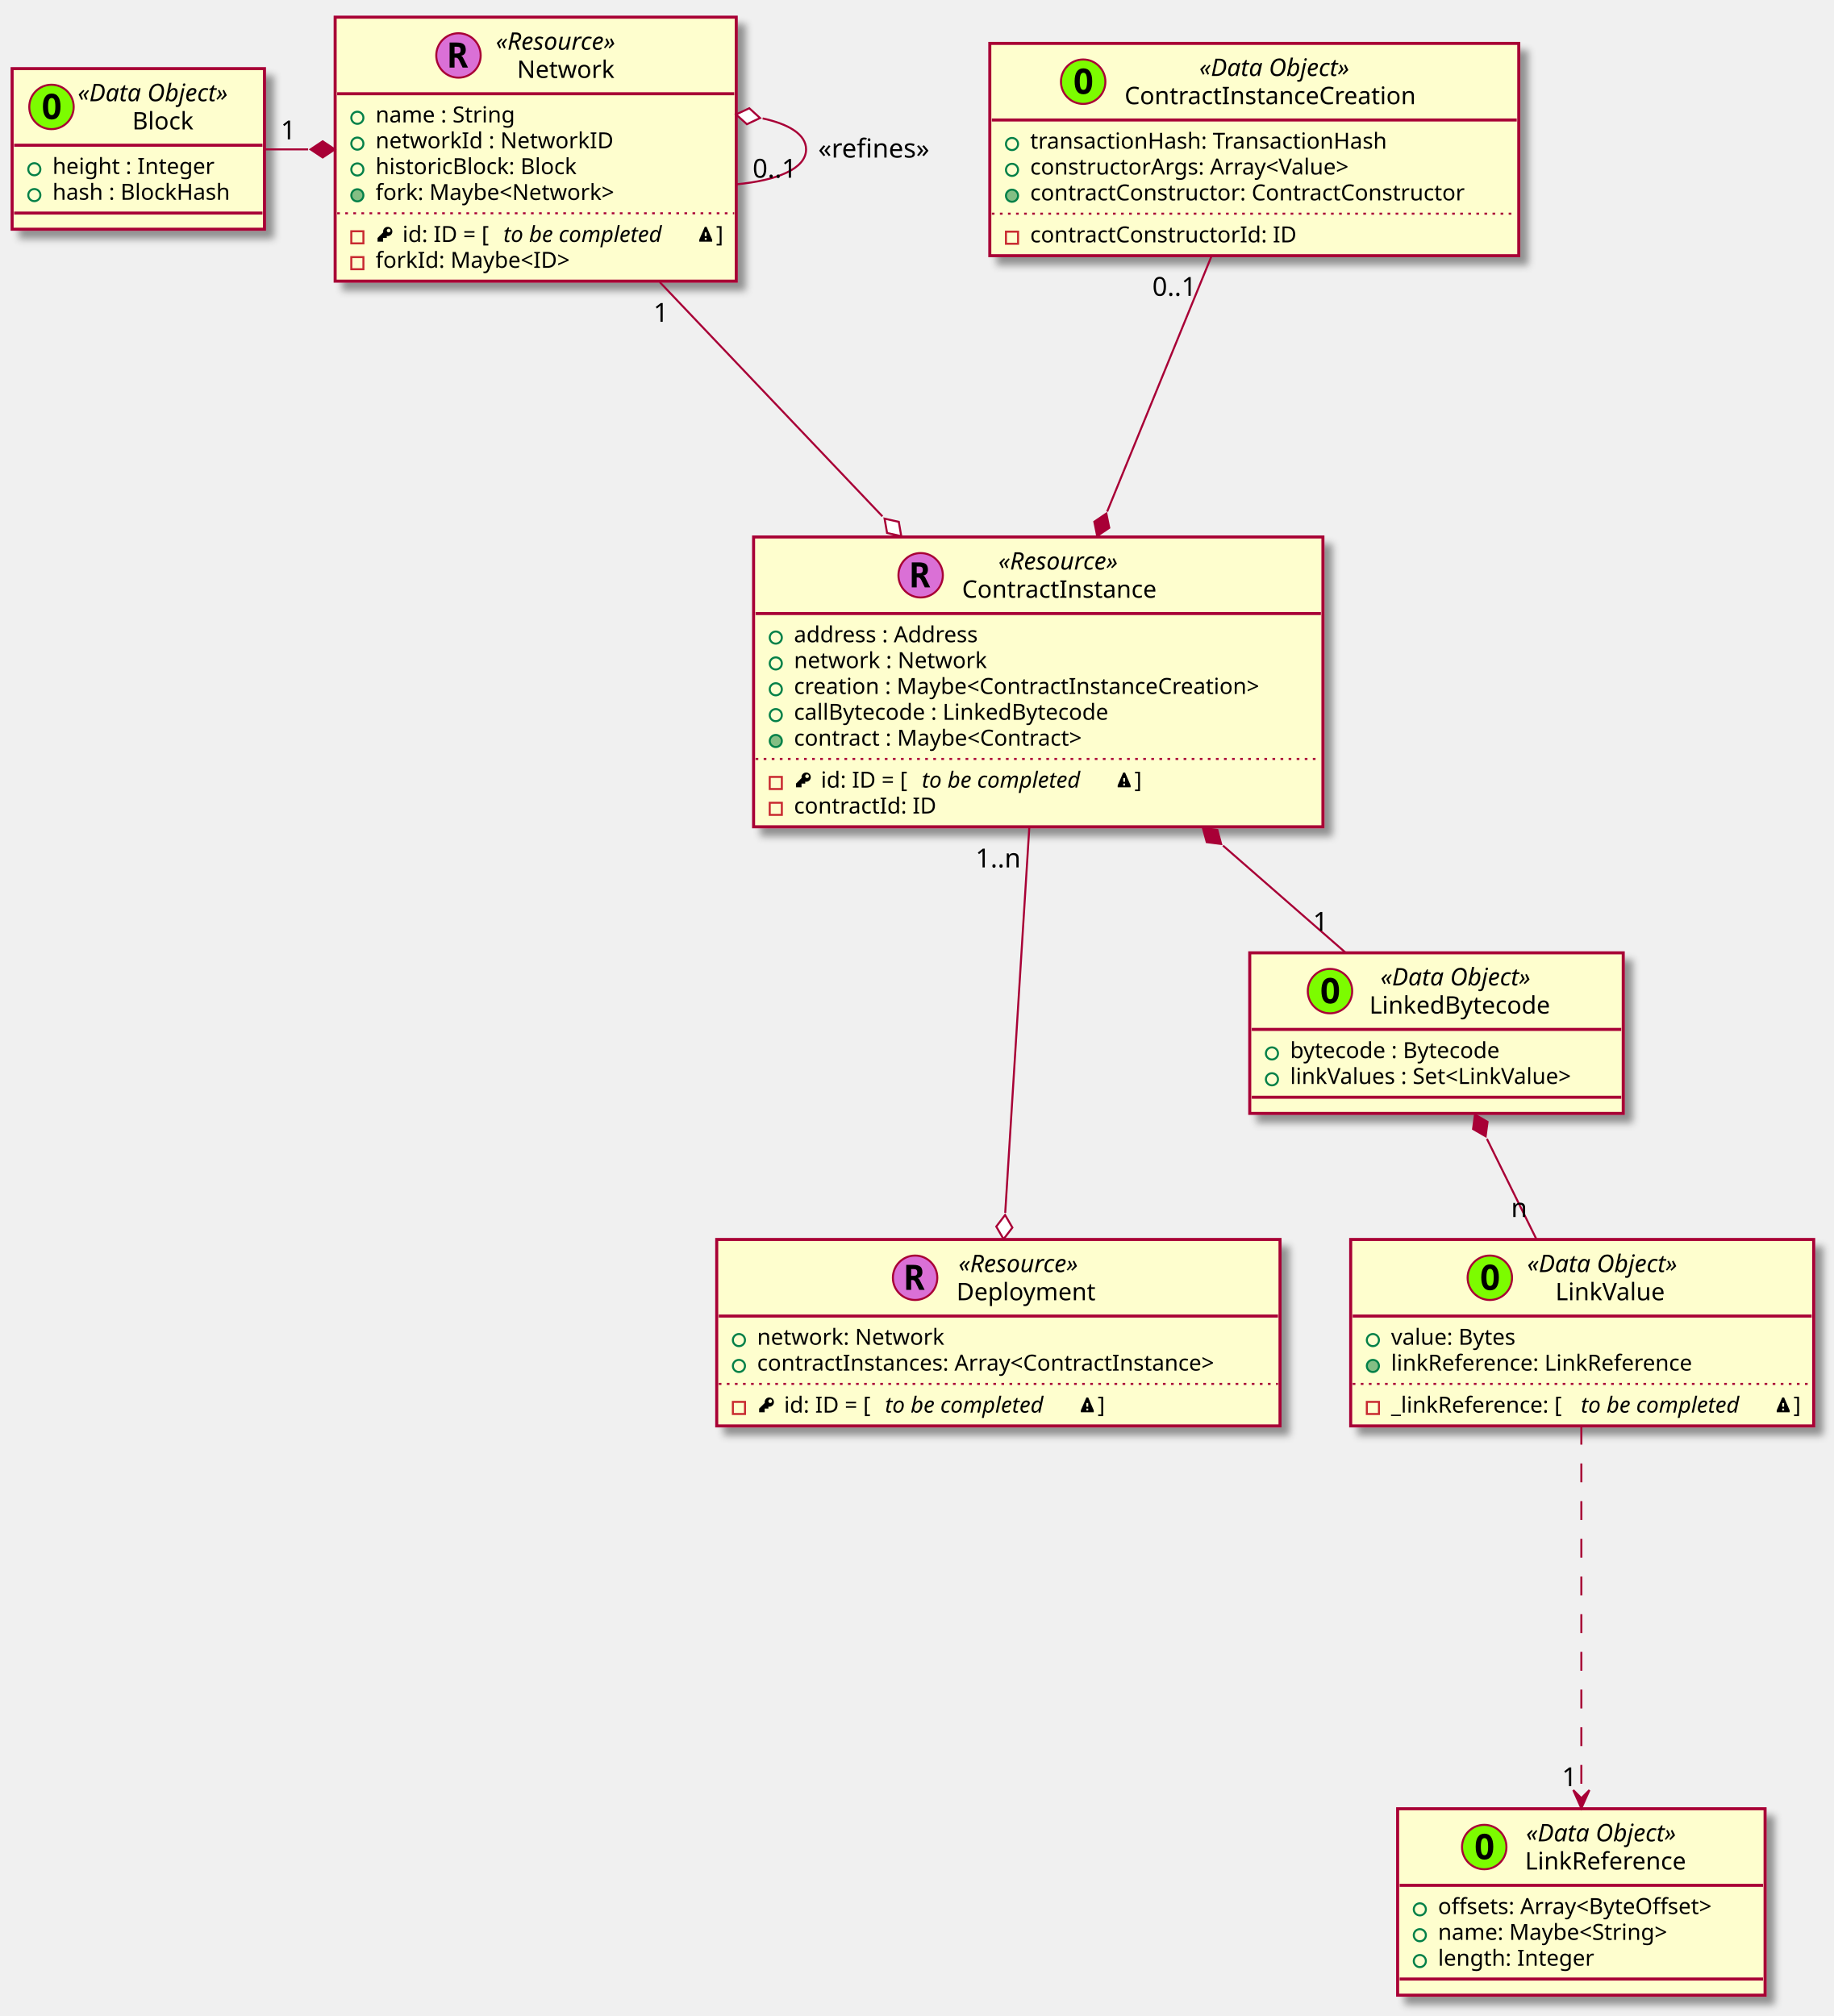
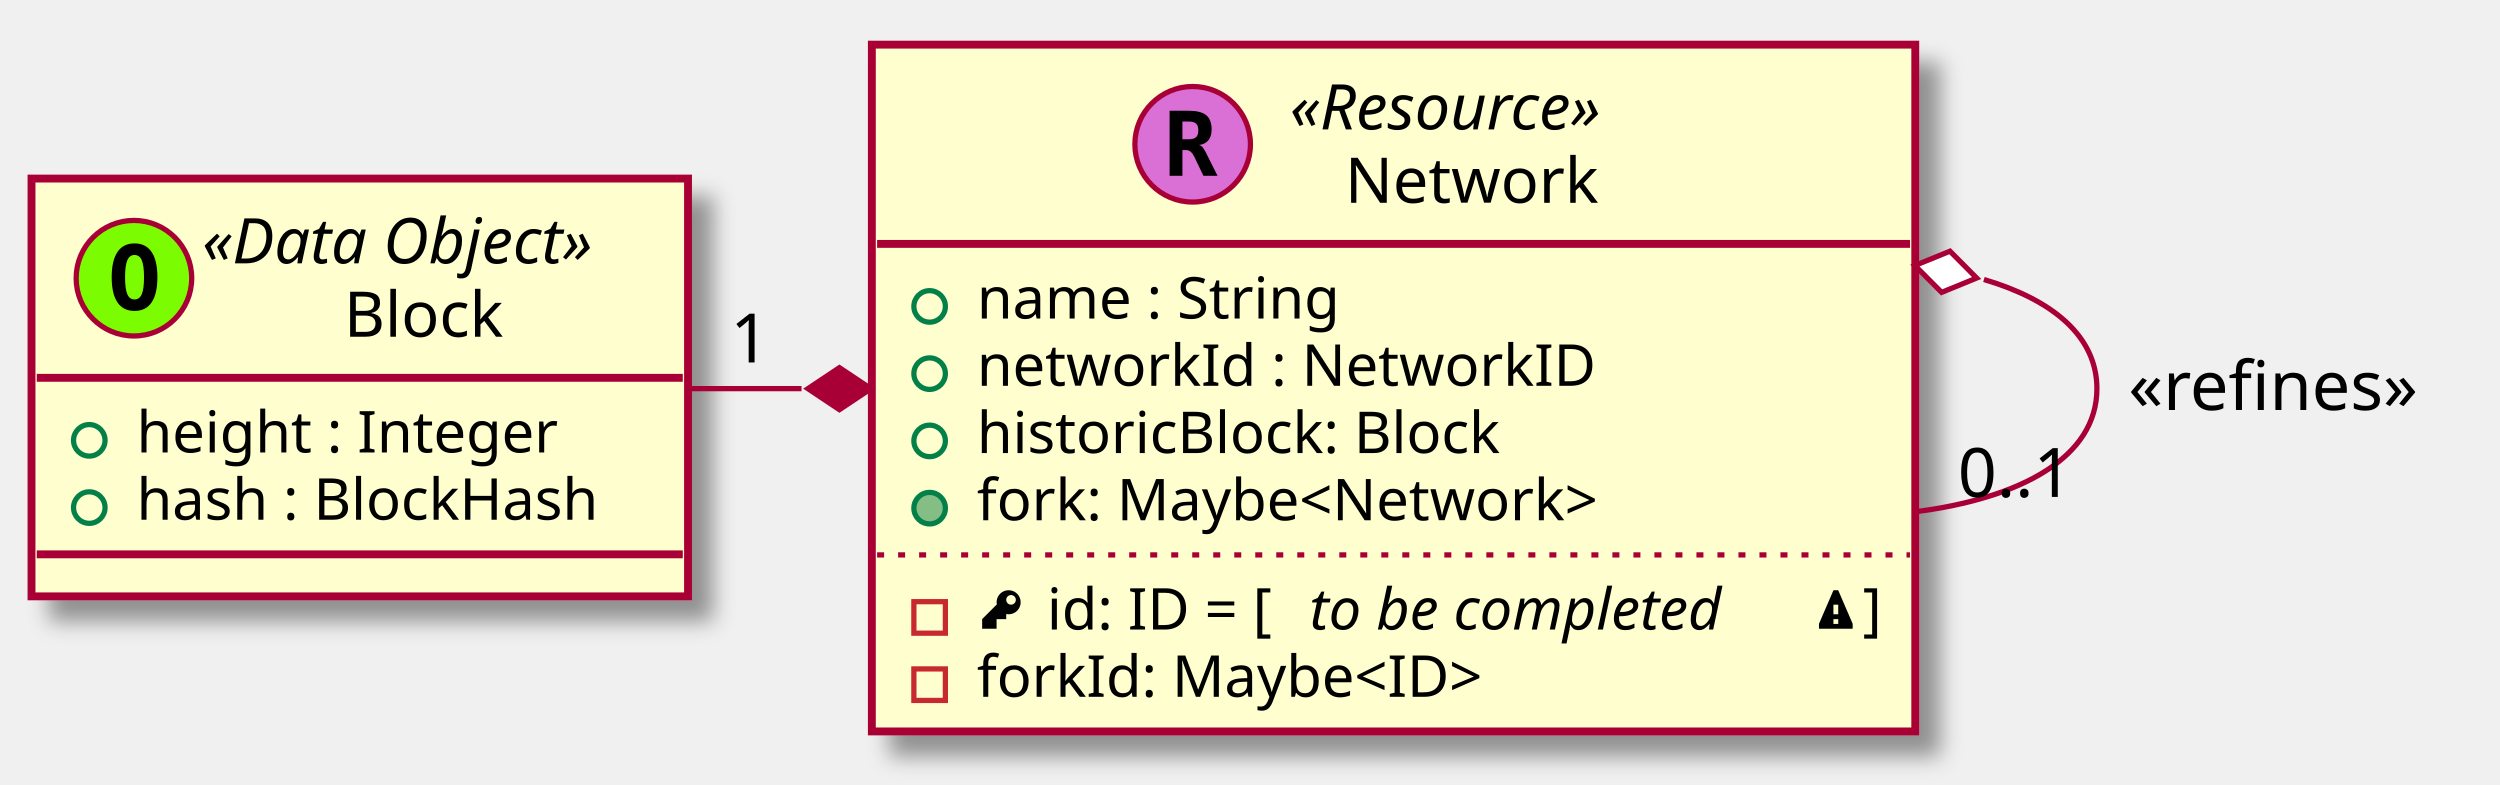
- <svg xmlns="http://www.w3.org/2000/svg" contentScriptType="application/ecmascript" contentStyleType="text/css" height="749.25px" preserveAspectRatio="none" style="width:681px;height:749px;" version="1.1" viewBox="0 0 681 749" width="681.75px" zoomAndPan="magnify">
+ <svg xmlns="http://www.w3.org/2000/svg" contentScriptType="application/ecmascript" contentStyleType="text/css" height="112.5px" preserveAspectRatio="none" style="width:357px;height:112px;" version="1.1" viewBox="0 0 357 112" width="357px" zoomAndPan="magnify">
  <defs>
-     <filter height="300%" id="f1gfj8ee631f7l" width="300%" x="-1" y="-1">
+     <filter height="300%" id="fwigy7gtvynf4" width="300%" x="-1" y="-1">
      <feGaussianBlur result="blurOut" stdDeviation="1.5" />
      <feColorMatrix in="blurOut" result="blurOut2" type="matrix" values="0 0 0 0 0 0 0 0 0 0 0 0 0 0 0 0 0 0 .4 0" />
      <feOffset dx="3.0" dy="3.0" in="blurOut2" result="blurOut3" />
      <feBlend in="SourceGraphic" in2="blurOut3" mode="normal" />
    </filter>
  </defs>
  <g>
-     <rect fill="#FEFECE" filter="url(#f1gfj8ee631f7l)" height="69.264" id="Deployment" style="stroke: #A80036; stroke-width: 1.125;" width="209.25" x="266.25" y="460.5" />
-     <ellipse cx="339.938" cy="474.727" fill="#DA70D6" rx="8.25" ry="8.25" style="stroke: #A80036; stroke-width: 0.75;" />
-     <path d="M340.84,474.832 Q341.109,474.891 341.315,475.096 Q341.519,475.301 341.812,475.887 L343.488,479.227 L341.473,479.227 L340.348,476.883 Q340.301,476.777 340.219,476.602 Q339.727,475.559 339.059,475.559 L338.473,475.559 L338.473,479.227 L336.644,479.227 L336.644,469.934 L339.293,469.934 Q341.086,469.934 341.865,470.566 Q342.644,471.199 342.644,472.629 Q342.644,473.59 342.182,474.158 Q341.719,474.727 340.84,474.832 Z M338.473,471.481 L338.473,474.012 L339.34,474.012 Q340.102,474.012 340.424,473.713 Q340.746,473.414 340.746,472.734 Q340.746,472.066 340.424,471.773 Q340.102,471.481 339.34,471.481 L338.473,471.481 Z " />
-     <text fill="#000000" font-family="sans-serif" font-size="9" font-style="italic" lengthAdjust="spacingAndGlyphs" textLength="54" x="356.062" y="472.604">«Resource»</text>
-     <text fill="#000000" font-family="sans-serif" font-size="9" lengthAdjust="spacingAndGlyphs" textLength="55.5" x="355.312" y="483.081">Deployment</text>
-     <line style="stroke: #A80036; stroke-width: 1.125;" x1="267" x2="474.75" y1="488.953" y2="488.953" />
-     <ellipse cx="274.5" cy="497.88" fill="none" rx="2.25" ry="2.25" style="stroke: #038048; stroke-width: 0.75;" />
-     <text fill="#000000" font-family="sans-serif" font-size="8.25" lengthAdjust="spacingAndGlyphs" textLength="74.25" x="281.25" y="499.611">network: Network</text>
-     <ellipse cx="274.5" cy="507.483" fill="none" rx="2.25" ry="2.25" style="stroke: #038048; stroke-width: 0.75;" />
-     <text fill="#000000" font-family="sans-serif" font-size="8.25" lengthAdjust="spacingAndGlyphs" textLength="189.75" x="281.25" y="509.214">contractInstances: Array&lt;ContractInstance&gt;</text>
-     <line style="stroke: #A80036; stroke-width: 0.75; stroke-dasharray: 1.0,2.0;" x1="267" x2="474.75" y1="514.16" y2="514.16" />
-     <rect fill="none" height="4.5" style="stroke: #C82930; stroke-width: 0.75;" width="4.5" x="272.25" y="520.837" />
-     <path d="M285.781,519.201 C284.832,519.201 284.062,519.971 284.062,520.92 C284.062,521.03 284.085,521.124 284.106,521.221 L282,523.327 L282,524.702 L284.062,524.702 L284.062,523.327 L285.438,523.327 L285.438,522.639 L285.481,522.596 C285.577,522.617 285.671,522.639 285.782,522.639 C286.731,522.639 287.501,521.869 287.501,520.921 C287.501,519.972 286.731,519.202 285.782,519.202 M286.126,519.889 C286.504,519.889 286.813,520.199 286.813,520.577 C286.813,520.955 286.504,521.264 286.126,521.264 C285.748,521.264 285.438,520.955 285.438,520.577 C285.438,520.199 285.748,519.889 286.126,519.889 " fill="#000000" style="stroke: ; stroke-width: 0.0; stroke-dasharray: ;" />
-     <text fill="#000000" font-family="sans-serif" font-size="8.25" lengthAdjust="spacingAndGlyphs" textLength="37.5" x="291.25" y="524.818">id: ID = [</text>
-     <text fill="#000000" font-family="sans-serif" font-size="8.25" font-style="italic" lengthAdjust="spacingAndGlyphs" textLength="69" x="328.75" y="524.818">to be completed</text>
-     <path d="M403.627,519.201 C403.586,519.201 403.555,519.231 403.541,519.266 L401.521,523.95 L401.5,524.079 L401.5,524.638 C401.5,524.679 401.523,524.702 401.565,524.702 L406.249,524.702 C406.29,524.702 406.313,524.679 406.313,524.638 L406.313,524.079 L406.292,523.95 L404.272,519.266 C404.258,519.231 404.227,519.201 404.186,519.201 L403.627,519.201 M403.562,521.264 L404.25,521.264 L404.25,522.639 L403.562,522.639 L403.562,521.264 M403.562,523.326 L404.25,523.326 L404.25,524.014 L403.562,524.014 L403.562,523.326 " fill="#000000" style="stroke: ; stroke-width: 0.0; stroke-dasharray: ;" />
-     <text fill="#000000" font-family="sans-serif" font-size="8.25" lengthAdjust="spacingAndGlyphs" textLength="3" x="407.75" y="524.818">]</text>
-     <rect fill="#FEFECE" filter="url(#f1gfj8ee631f7l)" height="107.678" id="ContractInstance" style="stroke: #A80036; stroke-width: 1.125;" width="211.5" x="279.938" y="199.5" />
-     <ellipse cx="342" cy="213.727" fill="#DA70D6" rx="8.25" ry="8.25" style="stroke: #A80036; stroke-width: 0.75;" />
-     <path d="M342.902,213.832 Q343.172,213.891 343.377,214.096 Q343.582,214.301 343.875,214.887 L345.551,218.227 L343.535,218.227 L342.41,215.883 Q342.363,215.777 342.281,215.602 Q341.789,214.559 341.121,214.559 L340.535,214.559 L340.535,218.227 L338.707,218.227 L338.707,208.934 L341.356,208.934 Q343.148,208.934 343.928,209.566 Q344.707,210.199 344.707,211.629 Q344.707,212.59 344.244,213.158 Q343.781,213.727 342.902,213.832 Z M340.535,210.481 L340.535,213.012 L341.402,213.012 Q342.164,213.012 342.486,212.713 Q342.809,212.414 342.809,211.734 Q342.809,211.066 342.486,210.773 Q342.164,210.481 341.402,210.481 L340.535,210.481 Z " />
-     <text fill="#000000" font-family="sans-serif" font-size="9" font-style="italic" lengthAdjust="spacingAndGlyphs" textLength="54" x="370.875" y="211.604">«Resource»</text>
-     <text fill="#000000" font-family="sans-serif" font-size="9" lengthAdjust="spacingAndGlyphs" textLength="81" x="357.375" y="222.081">ContractInstance</text>
-     <line style="stroke: #A80036; stroke-width: 1.125;" x1="280.688" x2="490.688" y1="227.953" y2="227.953" />
-     <ellipse cx="288.188" cy="236.88" fill="none" rx="2.25" ry="2.25" style="stroke: #038048; stroke-width: 0.75;" />
-     <text fill="#000000" font-family="sans-serif" font-size="8.25" lengthAdjust="spacingAndGlyphs" textLength="79.5" x="294.938" y="238.611">address : Address</text>
-     <ellipse cx="288.188" cy="246.483" fill="none" rx="2.25" ry="2.25" style="stroke: #038048; stroke-width: 0.75;" />
-     <text fill="#000000" font-family="sans-serif" font-size="8.25" lengthAdjust="spacingAndGlyphs" textLength="77.25" x="294.938" y="248.214">network : Network</text>
-     <ellipse cx="288.188" cy="256.087" fill="none" rx="2.25" ry="2.25" style="stroke: #038048; stroke-width: 0.75;" />
-     <text fill="#000000" font-family="sans-serif" font-size="8.25" lengthAdjust="spacingAndGlyphs" textLength="192" x="294.938" y="257.818">creation : Maybe&lt;ContractInstanceCreation&gt;</text>
-     <ellipse cx="288.188" cy="265.69" fill="none" rx="2.25" ry="2.25" style="stroke: #038048; stroke-width: 0.75;" />
-     <text fill="#000000" font-family="sans-serif" font-size="8.25" lengthAdjust="spacingAndGlyphs" textLength="128.25" x="294.938" y="267.421">callBytecode : LinkedBytecode</text>
-     <ellipse cx="288.188" cy="275.294" fill="#84BE84" rx="2.25" ry="2.25" style="stroke: #038048; stroke-width: 0.75;" />
-     <text fill="#000000" font-family="sans-serif" font-size="8.25" lengthAdjust="spacingAndGlyphs" textLength="120" x="294.938" y="277.025">contract : Maybe&lt;Contract&gt;</text>
-     <line style="stroke: #A80036; stroke-width: 0.75; stroke-dasharray: 1.0,2.0;" x1="280.688" x2="490.688" y1="281.971" y2="281.971" />
-     <rect fill="none" height="4.5" style="stroke: #C82930; stroke-width: 0.75;" width="4.5" x="285.938" y="288.647" />
-     <path d="M299.469,287.012 C298.52,287.012 297.75,287.782 297.75,288.731 C297.75,288.841 297.773,288.935 297.793,289.032 L295.688,291.137 L295.688,292.512 L297.75,292.512 L297.75,291.137 L299.125,291.137 L299.125,290.45 L299.168,290.407 C299.265,290.427 299.359,290.45 299.469,290.45 C300.418,290.45 301.188,289.68 301.188,288.731 C301.188,287.782 300.418,287.012 299.469,287.012 M299.813,287.7 C300.191,287.7 300.501,288.009 300.501,288.387 C300.501,288.765 300.191,289.075 299.813,289.075 C299.435,289.075 299.126,288.765 299.126,288.387 C299.126,288.009 299.435,287.7 299.813,287.7 " fill="#000000" style="stroke: ; stroke-width: 0.0; stroke-dasharray: ;" />
-     <text fill="#000000" font-family="sans-serif" font-size="8.25" lengthAdjust="spacingAndGlyphs" textLength="37.5" x="304.938" y="292.628">id: ID = [</text>
-     <text fill="#000000" font-family="sans-serif" font-size="8.25" font-style="italic" lengthAdjust="spacingAndGlyphs" textLength="69" x="342.438" y="292.628">to be completed</text>
-     <path d="M417.315,287.012 C417.273,287.012 417.242,287.042 417.229,287.076 L415.209,291.76 L415.188,291.889 L415.188,292.449 C415.188,292.49 415.211,292.513 415.252,292.513 L419.936,292.513 C419.977,292.513 420.001,292.49 420.001,292.449 L420.001,291.889 L419.979,291.76 L417.959,287.076 C417.946,287.042 417.915,287.012 417.874,287.012 L417.315,287.012 M417.25,289.074 L417.938,289.074 L417.938,290.449 L417.25,290.449 L417.25,289.074 M417.25,291.137 L417.938,291.137 L417.938,291.824 L417.25,291.824 L417.25,291.137 " fill="#000000" style="stroke: ; stroke-width: 0.0; stroke-dasharray: ;" />
-     <text fill="#000000" font-family="sans-serif" font-size="8.25" lengthAdjust="spacingAndGlyphs" textLength="3" x="421.438" y="292.628">]</text>
-     <rect fill="none" height="4.5" style="stroke: #C82930; stroke-width: 0.75;" width="4.5" x="285.938" y="298.251" />
-     <text fill="#000000" font-family="sans-serif" font-size="8.25" lengthAdjust="spacingAndGlyphs" textLength="56.25" x="294.938" y="302.232">contractId: ID</text>
-     <rect fill="#FEFECE" filter="url(#f1gfj8ee631f7l)" height="78.867" id="ContractInstanceCreation" style="stroke: #A80036; stroke-width: 1.125;" width="196.5" x="367.688" y="16.125" />
-     <ellipse cx="402.375" cy="30.352" fill="#7CFC00" rx="8.25" ry="8.25" style="stroke: #A80036; stroke-width: 0.75;" />
-     <path d="M402.457,27.035 Q401.754,27.035 401.432,27.785 Q401.109,28.535 401.109,30.211 Q401.109,31.887 401.432,32.637 Q401.754,33.387 402.457,33.387 Q403.172,33.387 403.494,32.637 Q403.816,31.887 403.816,30.211 Q403.816,28.535 403.494,27.785 Q403.172,27.035 402.457,27.035 Z M399.199,30.211 Q399.199,27.832 400.025,26.607 Q400.852,25.383 402.457,25.383 Q404.074,25.383 404.9,26.607 Q405.727,27.832 405.727,30.211 Q405.727,32.59 404.9,33.809 Q404.074,35.027 402.457,35.027 Q400.852,35.027 400.025,33.809 Q399.199,32.59 399.199,30.211 Z " />
-     <text fill="#000000" font-family="sans-serif" font-size="9" font-style="italic" lengthAdjust="spacingAndGlyphs" textLength="65.25" x="445.5" y="28.229">«Data Object»</text>
-     <text fill="#000000" font-family="sans-serif" font-size="9" lengthAdjust="spacingAndGlyphs" textLength="120.75" x="417.75" y="38.706">ContractInstanceCreation</text>
-     <line style="stroke: #A80036; stroke-width: 1.125;" x1="368.438" x2="563.438" y1="44.578" y2="44.578" />
-     <ellipse cx="375.938" cy="53.505" fill="none" rx="2.25" ry="2.25" style="stroke: #038048; stroke-width: 0.75;" />
-     <text fill="#000000" font-family="sans-serif" font-size="8.25" lengthAdjust="spacingAndGlyphs" textLength="147.75" x="382.688" y="55.236">transactionHash: TransactionHash</text>
-     <ellipse cx="375.938" cy="63.108" fill="none" rx="2.25" ry="2.25" style="stroke: #038048; stroke-width: 0.75;" />
-     <text fill="#000000" font-family="sans-serif" font-size="8.25" lengthAdjust="spacingAndGlyphs" textLength="133.5" x="382.688" y="64.84">constructorArgs: Array&lt;Value&gt;</text>
-     <ellipse cx="375.938" cy="72.712" fill="#84BE84" rx="2.25" ry="2.25" style="stroke: #038048; stroke-width: 0.75;" />
-     <text fill="#000000" font-family="sans-serif" font-size="8.25" lengthAdjust="spacingAndGlyphs" textLength="177" x="382.688" y="74.443">contractConstructor: ContractConstructor</text>
-     <line style="stroke: #A80036; stroke-width: 0.75; stroke-dasharray: 1.0,2.0;" x1="368.438" x2="563.438" y1="79.389" y2="79.389" />
-     <rect fill="none" height="4.5" style="stroke: #C82930; stroke-width: 0.75;" width="4.5" x="373.688" y="86.065" />
-     <text fill="#000000" font-family="sans-serif" font-size="8.25" lengthAdjust="spacingAndGlyphs" textLength="106.5" x="382.688" y="90.046">contractConstructorId: ID</text>
-     <rect fill="#FEFECE" filter="url(#f1gfj8ee631f7l)" height="98.074" id="Network" style="stroke: #A80036; stroke-width: 1.125;" width="149" x="124.5" y="6.375" />
+     <rect fill="#FEFECE" filter="url(#fwigy7gtvynf4)" height="98.074" id="Network" style="stroke: #A80036; stroke-width: 1.125;" width="149" x="124.5" y="6.375" />
    <ellipse cx="170.312" cy="20.602" fill="#DA70D6" rx="8.25" ry="8.25" style="stroke: #A80036; stroke-width: 0.75;" />
    <path d="M171.215,20.707 Q171.484,20.766 171.69,20.971 Q171.894,21.176 172.188,21.762 L173.863,25.102 L171.848,25.102 L170.723,22.758 Q170.676,22.652 170.594,22.477 Q170.102,21.434 169.434,21.434 L168.848,21.434 L168.848,25.102 L167.019,25.102 L167.019,15.809 L169.668,15.809 Q171.461,15.809 172.24,16.441 Q173.019,17.074 173.019,18.504 Q173.019,19.465 172.557,20.033 Q172.094,20.602 171.215,20.707 Z M168.848,17.355 L168.848,19.887 L169.715,19.887 Q170.477,19.887 170.799,19.588 Q171.121,19.289 171.121,18.609 Q171.121,17.941 170.799,17.648 Q170.477,17.355 169.715,17.355 L168.848,17.355 Z " />
    <text fill="#000000" font-family="sans-serif" font-size="9" font-style="italic" lengthAdjust="spacingAndGlyphs" textLength="54" x="184.188" y="18.479">«Resource»</text>
    <text fill="#000000" font-family="sans-serif" font-size="9" lengthAdjust="spacingAndGlyphs" textLength="38.25" x="192.062" y="28.956">Network</text>
    <line style="stroke: #A80036; stroke-width: 1.125;" x1="125.25" x2="272.75" y1="34.828" y2="34.828" />
    <ellipse cx="132.75" cy="43.755" fill="none" rx="2.25" ry="2.25" style="stroke: #038048; stroke-width: 0.75;" />
    <text fill="#000000" font-family="sans-serif" font-size="8.25" lengthAdjust="spacingAndGlyphs" textLength="58.5" x="139.5" y="45.486">name : String</text>
    <ellipse cx="132.75" cy="53.358" fill="none" rx="2.25" ry="2.25" style="stroke: #038048; stroke-width: 0.75;" />
    <text fill="#000000" font-family="sans-serif" font-size="8.25" lengthAdjust="spacingAndGlyphs" textLength="93" x="139.5" y="55.09">networkId : NetworkID</text>
    <ellipse cx="132.75" cy="62.962" fill="none" rx="2.25" ry="2.25" style="stroke: #038048; stroke-width: 0.75;" />
    <text fill="#000000" font-family="sans-serif" font-size="8.25" lengthAdjust="spacingAndGlyphs" textLength="82.5" x="139.5" y="64.693">historicBlock: Block</text>
    <ellipse cx="132.75" cy="72.565" fill="#84BE84" rx="2.25" ry="2.25" style="stroke: #038048; stroke-width: 0.75;" />
    <text fill="#000000" font-family="sans-serif" font-size="8.25" lengthAdjust="spacingAndGlyphs" textLength="97.5" x="139.5" y="74.296">fork: Maybe&lt;Network&gt;</text>
    <line style="stroke: #A80036; stroke-width: 0.75; stroke-dasharray: 1.0,2.0;" x1="125.25" x2="272.75" y1="79.242" y2="79.242" />
    <rect fill="none" height="4.5" style="stroke: #C82930; stroke-width: 0.75;" width="4.5" x="130.5" y="85.919" />
    <path d="M144.031,84.283 C143.083,84.283 142.312,85.053 142.312,86.002 C142.312,86.112 142.335,86.206 142.356,86.303 L140.25,88.409 L140.25,89.784 L142.312,89.784 L142.312,88.409 L143.688,88.409 L143.688,87.721 L143.731,87.678 C143.827,87.699 143.921,87.721 144.032,87.721 C144.981,87.721 145.751,86.951 145.751,86.003 C145.751,85.054 144.981,84.284 144.032,84.284 M144.376,84.971 C144.754,84.971 145.063,85.281 145.063,85.659 C145.063,86.037 144.754,86.346 144.376,86.346 C143.998,86.346 143.688,86.037 143.688,85.659 C143.688,85.281 143.998,84.971 144.376,84.971 " fill="#000000" style="stroke: ; stroke-width: 0.0; stroke-dasharray: ;" />
    <text fill="#000000" font-family="sans-serif" font-size="8.25" lengthAdjust="spacingAndGlyphs" textLength="37.5" x="149.5" y="89.9">id: ID = [</text>
    <text fill="#000000" font-family="sans-serif" font-size="8.25" font-style="italic" lengthAdjust="spacingAndGlyphs" textLength="69" x="187" y="89.9">to be completed</text>
    <path d="M261.877,84.283 C261.836,84.283 261.805,84.314 261.791,84.348 L259.771,89.032 L259.75,89.161 L259.75,89.72 C259.75,89.761 259.773,89.785 259.815,89.785 L264.499,89.785 C264.54,89.785 264.563,89.761 264.563,89.72 L264.563,89.161 L264.542,89.032 L262.522,84.348 C262.508,84.314 262.477,84.283 262.436,84.283 L261.877,84.283 M261.812,86.346 L262.5,86.346 L262.5,87.721 L261.812,87.721 L261.812,86.346 M261.812,88.408 L262.5,88.408 L262.5,89.096 L261.812,89.096 L261.812,88.408 " fill="#000000" style="stroke: ; stroke-width: 0.0; stroke-dasharray: ;" />
    <text fill="#000000" font-family="sans-serif" font-size="8.25" lengthAdjust="spacingAndGlyphs" textLength="3" x="266" y="89.9">]</text>
    <rect fill="none" height="4.5" style="stroke: #C82930; stroke-width: 0.75;" width="4.5" x="130.5" y="95.522" />
    <text fill="#000000" font-family="sans-serif" font-size="8.25" lengthAdjust="spacingAndGlyphs" textLength="78.75" x="139.5" y="99.504">forkId: Maybe&lt;ID&gt;</text>
-     <rect fill="#FEFECE" filter="url(#f1gfj8ee631f7l)" height="59.66" id="Block" style="stroke: #A80036; stroke-width: 1.125;" width="93.75" x="4.5" y="25.5" />
+     <rect fill="#FEFECE" filter="url(#fwigy7gtvynf4)" height="59.66" id="Block" style="stroke: #A80036; stroke-width: 1.125;" width="93.75" x="4.5" y="25.5" />
    <ellipse cx="19.125" cy="39.727" fill="#7CFC00" rx="8.25" ry="8.25" style="stroke: #A80036; stroke-width: 0.75;" />
    <path d="M19.207,36.41 Q18.504,36.41 18.182,37.16 Q17.859,37.91 17.859,39.586 Q17.859,41.262 18.182,42.012 Q18.504,42.762 19.207,42.762 Q19.922,42.762 20.244,42.012 Q20.566,41.262 20.566,39.586 Q20.566,37.91 20.244,37.16 Q19.922,36.41 19.207,36.41 Z M15.949,39.586 Q15.949,37.207 16.775,35.982 Q17.602,34.758 19.207,34.758 Q20.824,34.758 21.65,35.982 Q22.477,37.207 22.477,39.586 Q22.477,41.965 21.65,43.184 Q20.824,44.402 19.207,44.402 Q17.602,44.402 16.775,43.184 Q15.949,41.965 15.949,39.586 Z " />
    <text fill="#000000" font-family="sans-serif" font-size="9" font-style="italic" lengthAdjust="spacingAndGlyphs" textLength="65.25" x="28.875" y="37.604">«Data Object»</text>
    <text fill="#000000" font-family="sans-serif" font-size="9" lengthAdjust="spacingAndGlyphs" textLength="24.75" x="49.125" y="48.081">Block</text>
    <line style="stroke: #A80036; stroke-width: 1.125;" x1="5.25" x2="97.5" y1="53.953" y2="53.953" />
    <ellipse cx="12.75" cy="62.88" fill="none" rx="2.25" ry="2.25" style="stroke: #038048; stroke-width: 0.75;" />
    <text fill="#000000" font-family="sans-serif" font-size="8.25" lengthAdjust="spacingAndGlyphs" textLength="65.25" x="19.5" y="64.611">height : Integer</text>
    <ellipse cx="12.75" cy="72.483" fill="none" rx="2.25" ry="2.25" style="stroke: #038048; stroke-width: 0.75;" />
    <text fill="#000000" font-family="sans-serif" font-size="8.25" lengthAdjust="spacingAndGlyphs" textLength="74.25" x="19.5" y="74.215">hash : BlockHash</text>
    <line style="stroke: #A80036; stroke-width: 1.125;" x1="5.25" x2="97.5" y1="79.16" y2="79.16" />
-     <rect fill="#FEFECE" filter="url(#f1gfj8ee631f7l)" height="59.66" id="LinkedBytecode" style="stroke: #A80036; stroke-width: 1.125;" width="138.75" x="464.25" y="354" />
-     <ellipse cx="494.062" cy="368.227" fill="#7CFC00" rx="8.25" ry="8.25" style="stroke: #A80036; stroke-width: 0.75;" />
-     <path d="M494.144,364.91 Q493.441,364.91 493.119,365.66 Q492.797,366.41 492.797,368.086 Q492.797,369.762 493.119,370.512 Q493.441,371.262 494.144,371.262 Q494.859,371.262 495.182,370.512 Q495.504,369.762 495.504,368.086 Q495.504,366.41 495.182,365.66 Q494.859,364.91 494.144,364.91 Z M490.887,368.086 Q490.887,365.707 491.713,364.482 Q492.539,363.258 494.144,363.258 Q495.762,363.258 496.588,364.482 Q497.414,365.707 497.414,368.086 Q497.414,370.465 496.588,371.684 Q495.762,372.902 494.144,372.902 Q492.539,372.902 491.713,371.684 Q490.887,370.465 490.887,368.086 Z " />
-     <text fill="#000000" font-family="sans-serif" font-size="9" font-style="italic" lengthAdjust="spacingAndGlyphs" textLength="65.25" x="512.812" y="366.104">«Data Object»</text>
-     <text fill="#000000" font-family="sans-serif" font-size="9" lengthAdjust="spacingAndGlyphs" textLength="73.5" x="508.688" y="376.581">LinkedBytecode</text>
-     <line style="stroke: #A80036; stroke-width: 1.125;" x1="465" x2="602.25" y1="382.453" y2="382.453" />
-     <ellipse cx="472.5" cy="391.38" fill="none" rx="2.25" ry="2.25" style="stroke: #038048; stroke-width: 0.75;" />
-     <text fill="#000000" font-family="sans-serif" font-size="8.25" lengthAdjust="spacingAndGlyphs" textLength="86.25" x="479.25" y="393.111">bytecode : Bytecode</text>
-     <ellipse cx="472.5" cy="400.983" fill="none" rx="2.25" ry="2.25" style="stroke: #038048; stroke-width: 0.75;" />
-     <text fill="#000000" font-family="sans-serif" font-size="8.25" lengthAdjust="spacingAndGlyphs" textLength="119.25" x="479.25" y="402.714">linkValues : Set&lt;LinkValue&gt;</text>
-     <line style="stroke: #A80036; stroke-width: 1.125;" x1="465" x2="602.25" y1="407.66" y2="407.66" />
-     <rect fill="#FEFECE" filter="url(#f1gfj8ee631f7l)" height="69.264" id="LinkValue" style="stroke: #A80036; stroke-width: 1.125;" width="172" x="501.75" y="460.5" />
-     <ellipse cx="553.438" cy="474.727" fill="#7CFC00" rx="8.25" ry="8.25" style="stroke: #A80036; stroke-width: 0.75;" />
-     <path d="M553.519,471.41 Q552.816,471.41 552.494,472.16 Q552.172,472.91 552.172,474.586 Q552.172,476.262 552.494,477.012 Q552.816,477.762 553.519,477.762 Q554.234,477.762 554.557,477.012 Q554.879,476.262 554.879,474.586 Q554.879,472.91 554.557,472.16 Q554.234,471.41 553.519,471.41 Z M550.262,474.586 Q550.262,472.207 551.088,470.982 Q551.914,469.758 553.519,469.758 Q555.137,469.758 555.963,470.982 Q556.789,472.207 556.789,474.586 Q556.789,476.965 555.963,478.184 Q555.137,479.402 553.519,479.402 Q551.914,479.402 551.088,478.184 Q550.262,476.965 550.262,474.586 Z " />
-     <text fill="#000000" font-family="sans-serif" font-size="9" font-style="italic" lengthAdjust="spacingAndGlyphs" textLength="65.25" x="567.312" y="472.604">«Data Object»</text>
-     <text fill="#000000" font-family="sans-serif" font-size="9" lengthAdjust="spacingAndGlyphs" textLength="44.25" x="577.812" y="483.081">LinkValue</text>
-     <line style="stroke: #A80036; stroke-width: 1.125;" x1="502.5" x2="673" y1="488.953" y2="488.953" />
-     <ellipse cx="510" cy="497.88" fill="none" rx="2.25" ry="2.25" style="stroke: #038048; stroke-width: 0.75;" />
-     <text fill="#000000" font-family="sans-serif" font-size="8.25" lengthAdjust="spacingAndGlyphs" textLength="52.5" x="516.75" y="499.611">value: Bytes</text>
-     <ellipse cx="510" cy="507.483" fill="#84BE84" rx="2.25" ry="2.25" style="stroke: #038048; stroke-width: 0.75;" />
-     <text fill="#000000" font-family="sans-serif" font-size="8.25" lengthAdjust="spacingAndGlyphs" textLength="122.25" x="516.75" y="509.214">linkReference: LinkReference</text>
-     <line style="stroke: #A80036; stroke-width: 0.75; stroke-dasharray: 1.0,2.0;" x1="502.5" x2="673" y1="514.16" y2="514.16" />
-     <rect fill="none" height="4.5" style="stroke: #C82930; stroke-width: 0.75;" width="4.5" x="507.75" y="520.837" />
-     <text fill="#000000" font-family="sans-serif" font-size="8.25" lengthAdjust="spacingAndGlyphs" textLength="70.5" x="516.75" y="524.818">_linkReference: [</text>
-     <text fill="#000000" font-family="sans-serif" font-size="8.25" font-style="italic" lengthAdjust="spacingAndGlyphs" textLength="69" x="587.25" y="524.818">to be completed</text>
-     <path d="M662.127,519.201 C662.086,519.201 662.055,519.231 662.041,519.266 L660.021,523.95 L660,524.079 L660,524.638 C660,524.679 660.023,524.702 660.065,524.702 L664.749,524.702 C664.79,524.702 664.813,524.679 664.813,524.638 L664.813,524.079 L664.792,523.95 L662.772,519.266 C662.758,519.231 662.727,519.201 662.686,519.201 L662.127,519.201 M662.062,521.264 L662.75,521.264 L662.75,522.639 L662.062,522.639 L662.062,521.264 M662.062,523.326 L662.75,523.326 L662.75,524.014 L662.062,524.014 L662.062,523.326 " fill="#000000" style="stroke: ; stroke-width: 0.0; stroke-dasharray: ;" />
-     <text fill="#000000" font-family="sans-serif" font-size="8.25" lengthAdjust="spacingAndGlyphs" textLength="3" x="666.25" y="524.818">]</text>
-     <rect fill="#FEFECE" filter="url(#f1gfj8ee631f7l)" height="69.264" id="LinkReference" style="stroke: #A80036; stroke-width: 1.125;" width="136.5" x="519.188" y="672" />
-     <ellipse cx="551.362" cy="686.227" fill="#7CFC00" rx="8.25" ry="8.25" style="stroke: #A80036; stroke-width: 0.75;" />
-     <path d="M551.444,682.91 Q550.741,682.91 550.419,683.66 Q550.097,684.41 550.097,686.086 Q550.097,687.762 550.419,688.512 Q550.741,689.262 551.444,689.262 Q552.159,689.262 552.482,688.512 Q552.804,687.762 552.804,686.086 Q552.804,684.41 552.482,683.66 Q552.159,682.91 551.444,682.91 Z M548.187,686.086 Q548.187,683.707 549.013,682.482 Q549.839,681.258 551.444,681.258 Q553.062,681.258 553.888,682.482 Q554.714,683.707 554.714,686.086 Q554.714,688.465 553.888,689.684 Q553.062,690.902 551.444,690.902 Q549.839,690.902 549.013,689.684 Q548.187,688.465 548.187,686.086 Z " />
-     <text fill="#000000" font-family="sans-serif" font-size="9" font-style="italic" lengthAdjust="spacingAndGlyphs" textLength="65.25" x="566.888" y="684.104">«Data Object»</text>
-     <text fill="#000000" font-family="sans-serif" font-size="9" lengthAdjust="spacingAndGlyphs" textLength="66" x="566.513" y="694.581">LinkReference</text>
-     <line style="stroke: #A80036; stroke-width: 1.125;" x1="519.938" x2="654.938" y1="700.453" y2="700.453" />
-     <ellipse cx="527.438" cy="709.38" fill="none" rx="2.25" ry="2.25" style="stroke: #038048; stroke-width: 0.75;" />
-     <text fill="#000000" font-family="sans-serif" font-size="8.25" lengthAdjust="spacingAndGlyphs" textLength="117" x="534.188" y="711.111">offsets: Array&lt;ByteOffset&gt;</text>
-     <ellipse cx="527.438" cy="718.983" fill="none" rx="2.25" ry="2.25" style="stroke: #038048; stroke-width: 0.75;" />
-     <text fill="#000000" font-family="sans-serif" font-size="8.25" lengthAdjust="spacingAndGlyphs" textLength="96" x="534.188" y="720.715">name: Maybe&lt;String&gt;</text>
-     <ellipse cx="527.438" cy="728.587" fill="none" rx="2.25" ry="2.25" style="stroke: #038048; stroke-width: 0.75;" />
-     <text fill="#000000" font-family="sans-serif" font-size="8.25" lengthAdjust="spacingAndGlyphs" textLength="62.25" x="534.188" y="730.318">length: Integer</text>
-     <line style="stroke: #A80036; stroke-width: 1.125;" x1="519.938" x2="654.938" y1="735.264" y2="735.264" />
-     <path d="M382.358,307.514 C379.669,350.544 375.931,410.361 373.416,450.596 " fill="none" id="ContractInstance-Deployment" style="stroke: #A80036; stroke-width: 0.75;" />
-     <polygon fill="#FFFFFF" points="372.804,460.381,376.079,456.076,373.365,451.398,370.09,455.703,372.804,460.381" style="stroke: #A80036; stroke-width: 0.75;" />
-     <text fill="#000000" font-family="sans-serif" font-size="9.75" lengthAdjust="spacingAndGlyphs" textLength="18" x="362.362" y="322.268">1..n</text>
-     <path d="M450.082,95.072 C439.024,122.15 424.025,158.876 411.286,190.071 " fill="none" id="ContractInstanceCreation-ContractInstance" style="stroke: #A80036; stroke-width: 0.75;" />
-     <polygon fill="#A80036" points="407.584,199.132,412.063,196.1,410.987,190.8,406.508,193.832,407.584,199.132" style="stroke: #A80036; stroke-width: 0.75;" />
-     <text fill="#000000" font-family="sans-serif" font-size="9.75" lengthAdjust="spacingAndGlyphs" textLength="18" x="428.052" y="109.912">0..1</text>
-     <path d="M283.302,43.99 C293.08,46.118 299.438,49.955 299.438,55.5 C299.438,62.742 288.592,67.07 273.445,68.485 " fill="none" id="Network-Network" style="stroke: #A80036; stroke-width: 0.75;" />
-     <polygon fill="#FFFFFF" points="273.445,42.515,277.452,46.148,282.346,43.847,278.34,40.214,273.445,42.515" style="stroke: #A80036; stroke-width: 0.75;" />
+     <path d="M283.302,39.913 C293.08,42.796 299.438,47.992 299.438,55.5 C299.438,65.307 288.592,71.168 273.445,73.084 " fill="none" id="Network-Network" style="stroke: #A80036; stroke-width: 0.75;" />
+     <polygon fill="#FFFFFF" points="273.445,37.916,277.26,41.75,282.266,39.703,278.452,35.869,273.445,37.916" style="stroke: #A80036; stroke-width: 0.75;" />
    <text fill="#000000" font-family="sans-serif" font-size="9.75" lengthAdjust="spacingAndGlyphs" textLength="44.25" x="303.938" y="58.55">«refines»</text>
-     <text fill="#000000" font-family="sans-serif" font-size="9.75" lengthAdjust="spacingAndGlyphs" textLength="18" x="279.574" y="66.03">0..1</text>
+     <text fill="#000000" font-family="sans-serif" font-size="9.75" lengthAdjust="spacingAndGlyphs" textLength="18" x="279.574" y="70.967">0..1</text>
    <path d="M97.936,55.5 C103.444,55.5 108.951,55.5 114.457,55.5 " fill="none" id="Block-Network" style="stroke: #A80036; stroke-width: 0.75;" />
    <polygon fill="#A80036" points="124.37,55.5,119.87,52.5,115.37,55.5,119.87,58.5,124.37,55.5" style="stroke: #A80036; stroke-width: 0.75;" />
    <text fill="#000000" font-family="sans-serif" font-size="9.75" lengthAdjust="spacingAndGlyphs" textLength="6" x="104.287" y="51.761">1</text>
-     <path d="M552.35,423.101 C558.336,435.238 564.906,448.562 570.727,460.364 " fill="none" id="LinkedBytecode-LinkValue" style="stroke: #A80036; stroke-width: 0.75;" />
-     <polygon fill="#A80036" points="547.909,414.094,547.209,419.457,551.89,422.165,552.59,416.803,547.909,414.094" style="stroke: #A80036; stroke-width: 0.75;" />
-     <text fill="#000000" font-family="sans-serif" font-size="9.75" lengthAdjust="spacingAndGlyphs" textLength="6" x="561.315" y="452.149">n</text>
-     <path d="M587.438,529.723 C587.438,567.544 587.438,628.511 587.438,667.851 " fill="none" id="LinkValue-LinkReference" style="stroke: #A80036; stroke-width: 0.75; stroke-dasharray: 7.0,7.0;" />
-     <polygon fill="#A80036" points="587.438,671.825,590.438,665.075,587.438,668.075,584.438,665.075,587.438,671.825" style="stroke: #A80036; stroke-width: 0.75;" />
-     <text fill="#000000" font-family="sans-serif" font-size="9.75" lengthAdjust="spacingAndGlyphs" textLength="6" x="580.207" y="663.605">1</text>
-     <path d="M245.101,104.823 C270.086,131.113 301.193,163.844 327.79,191.829 " fill="none" id="Network-ContractInstance" style="stroke: #A80036; stroke-width: 0.75;" />
-     <polygon fill="#FFFFFF" points="334.804,199.21,333.878,193.881,328.603,192.686,329.529,198.015,334.804,199.21" style="stroke: #A80036; stroke-width: 0.75;" />
-     <text fill="#000000" font-family="sans-serif" font-size="9.75" lengthAdjust="spacingAndGlyphs" textLength="6" x="242.718" y="119.554">1</text>
-     <path d="M454.321,314.173 C470.122,327.969 486.244,342.045 499.777,353.861 " fill="none" id="ContractInstance-LinkedBytecode" style="stroke: #A80036; stroke-width: 0.75;" />
-     <polygon fill="#A80036" points="446.849,307.651,448.266,312.87,453.629,313.57,452.212,308.351,446.849,307.651" style="stroke: #A80036; stroke-width: 0.75;" />
-     <text fill="#000000" font-family="sans-serif" font-size="9.75" lengthAdjust="spacingAndGlyphs" textLength="6" x="487.74" y="345.807">1</text>
  </g>
</svg>
